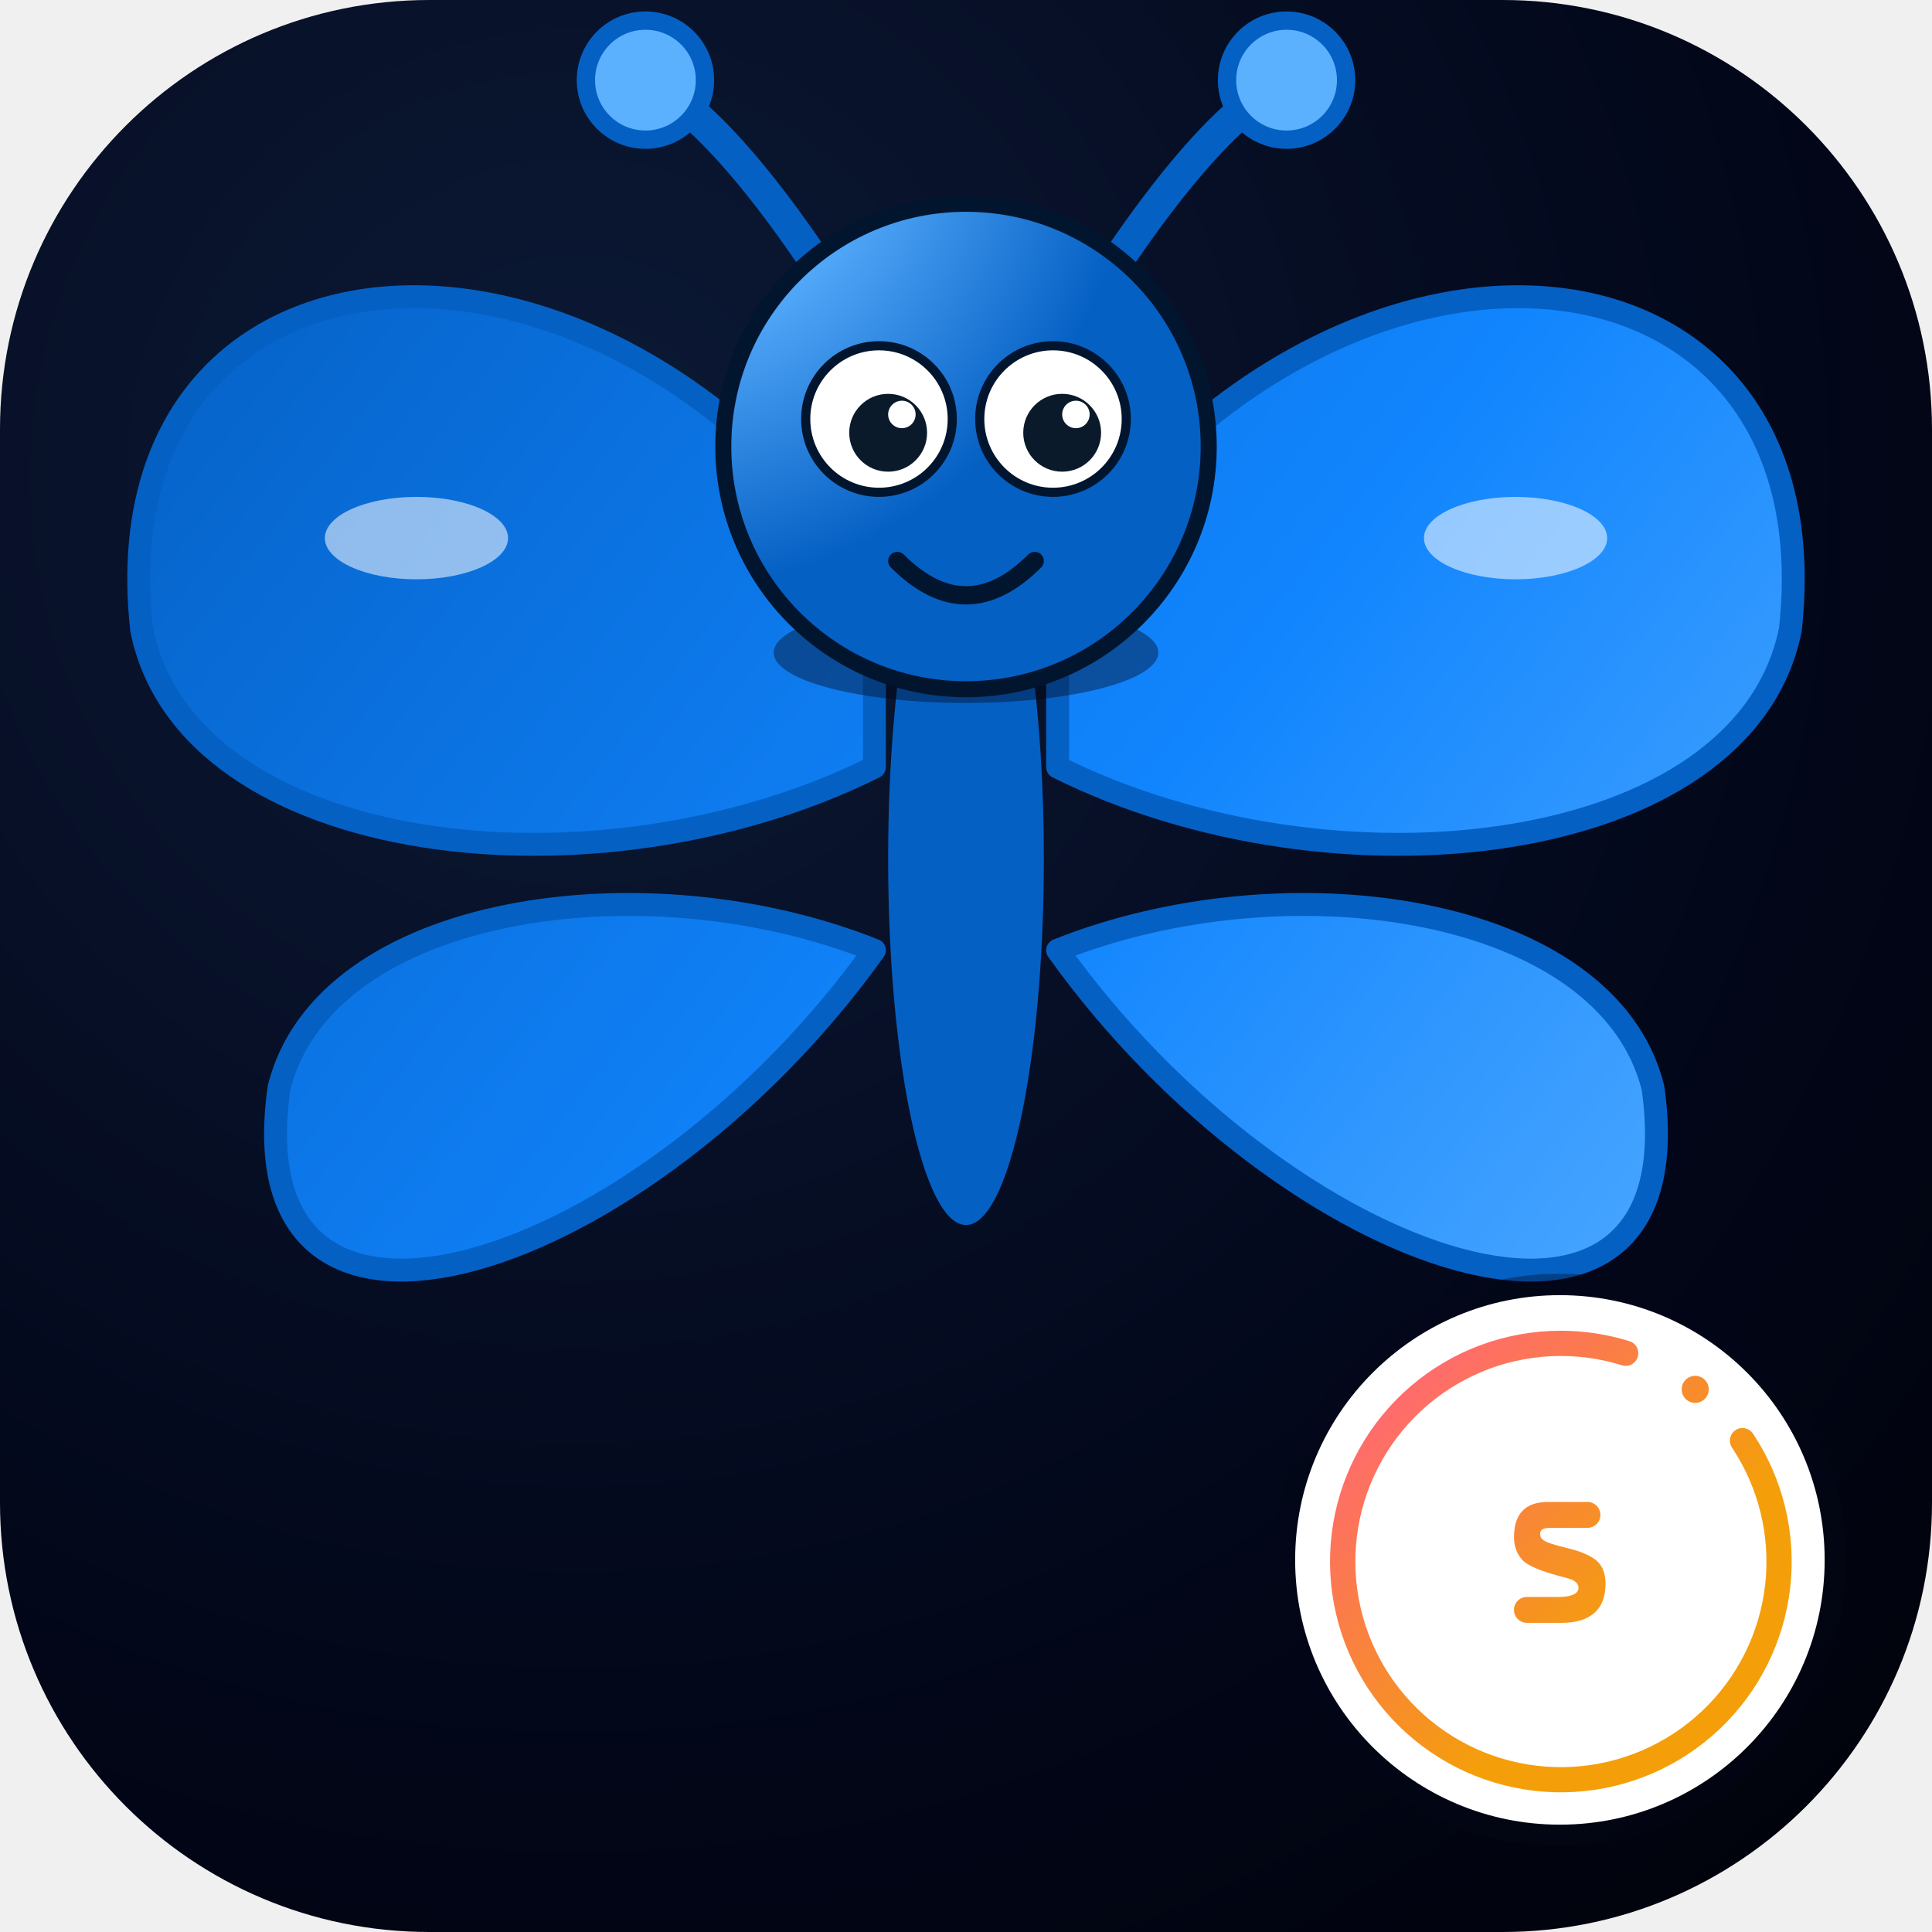
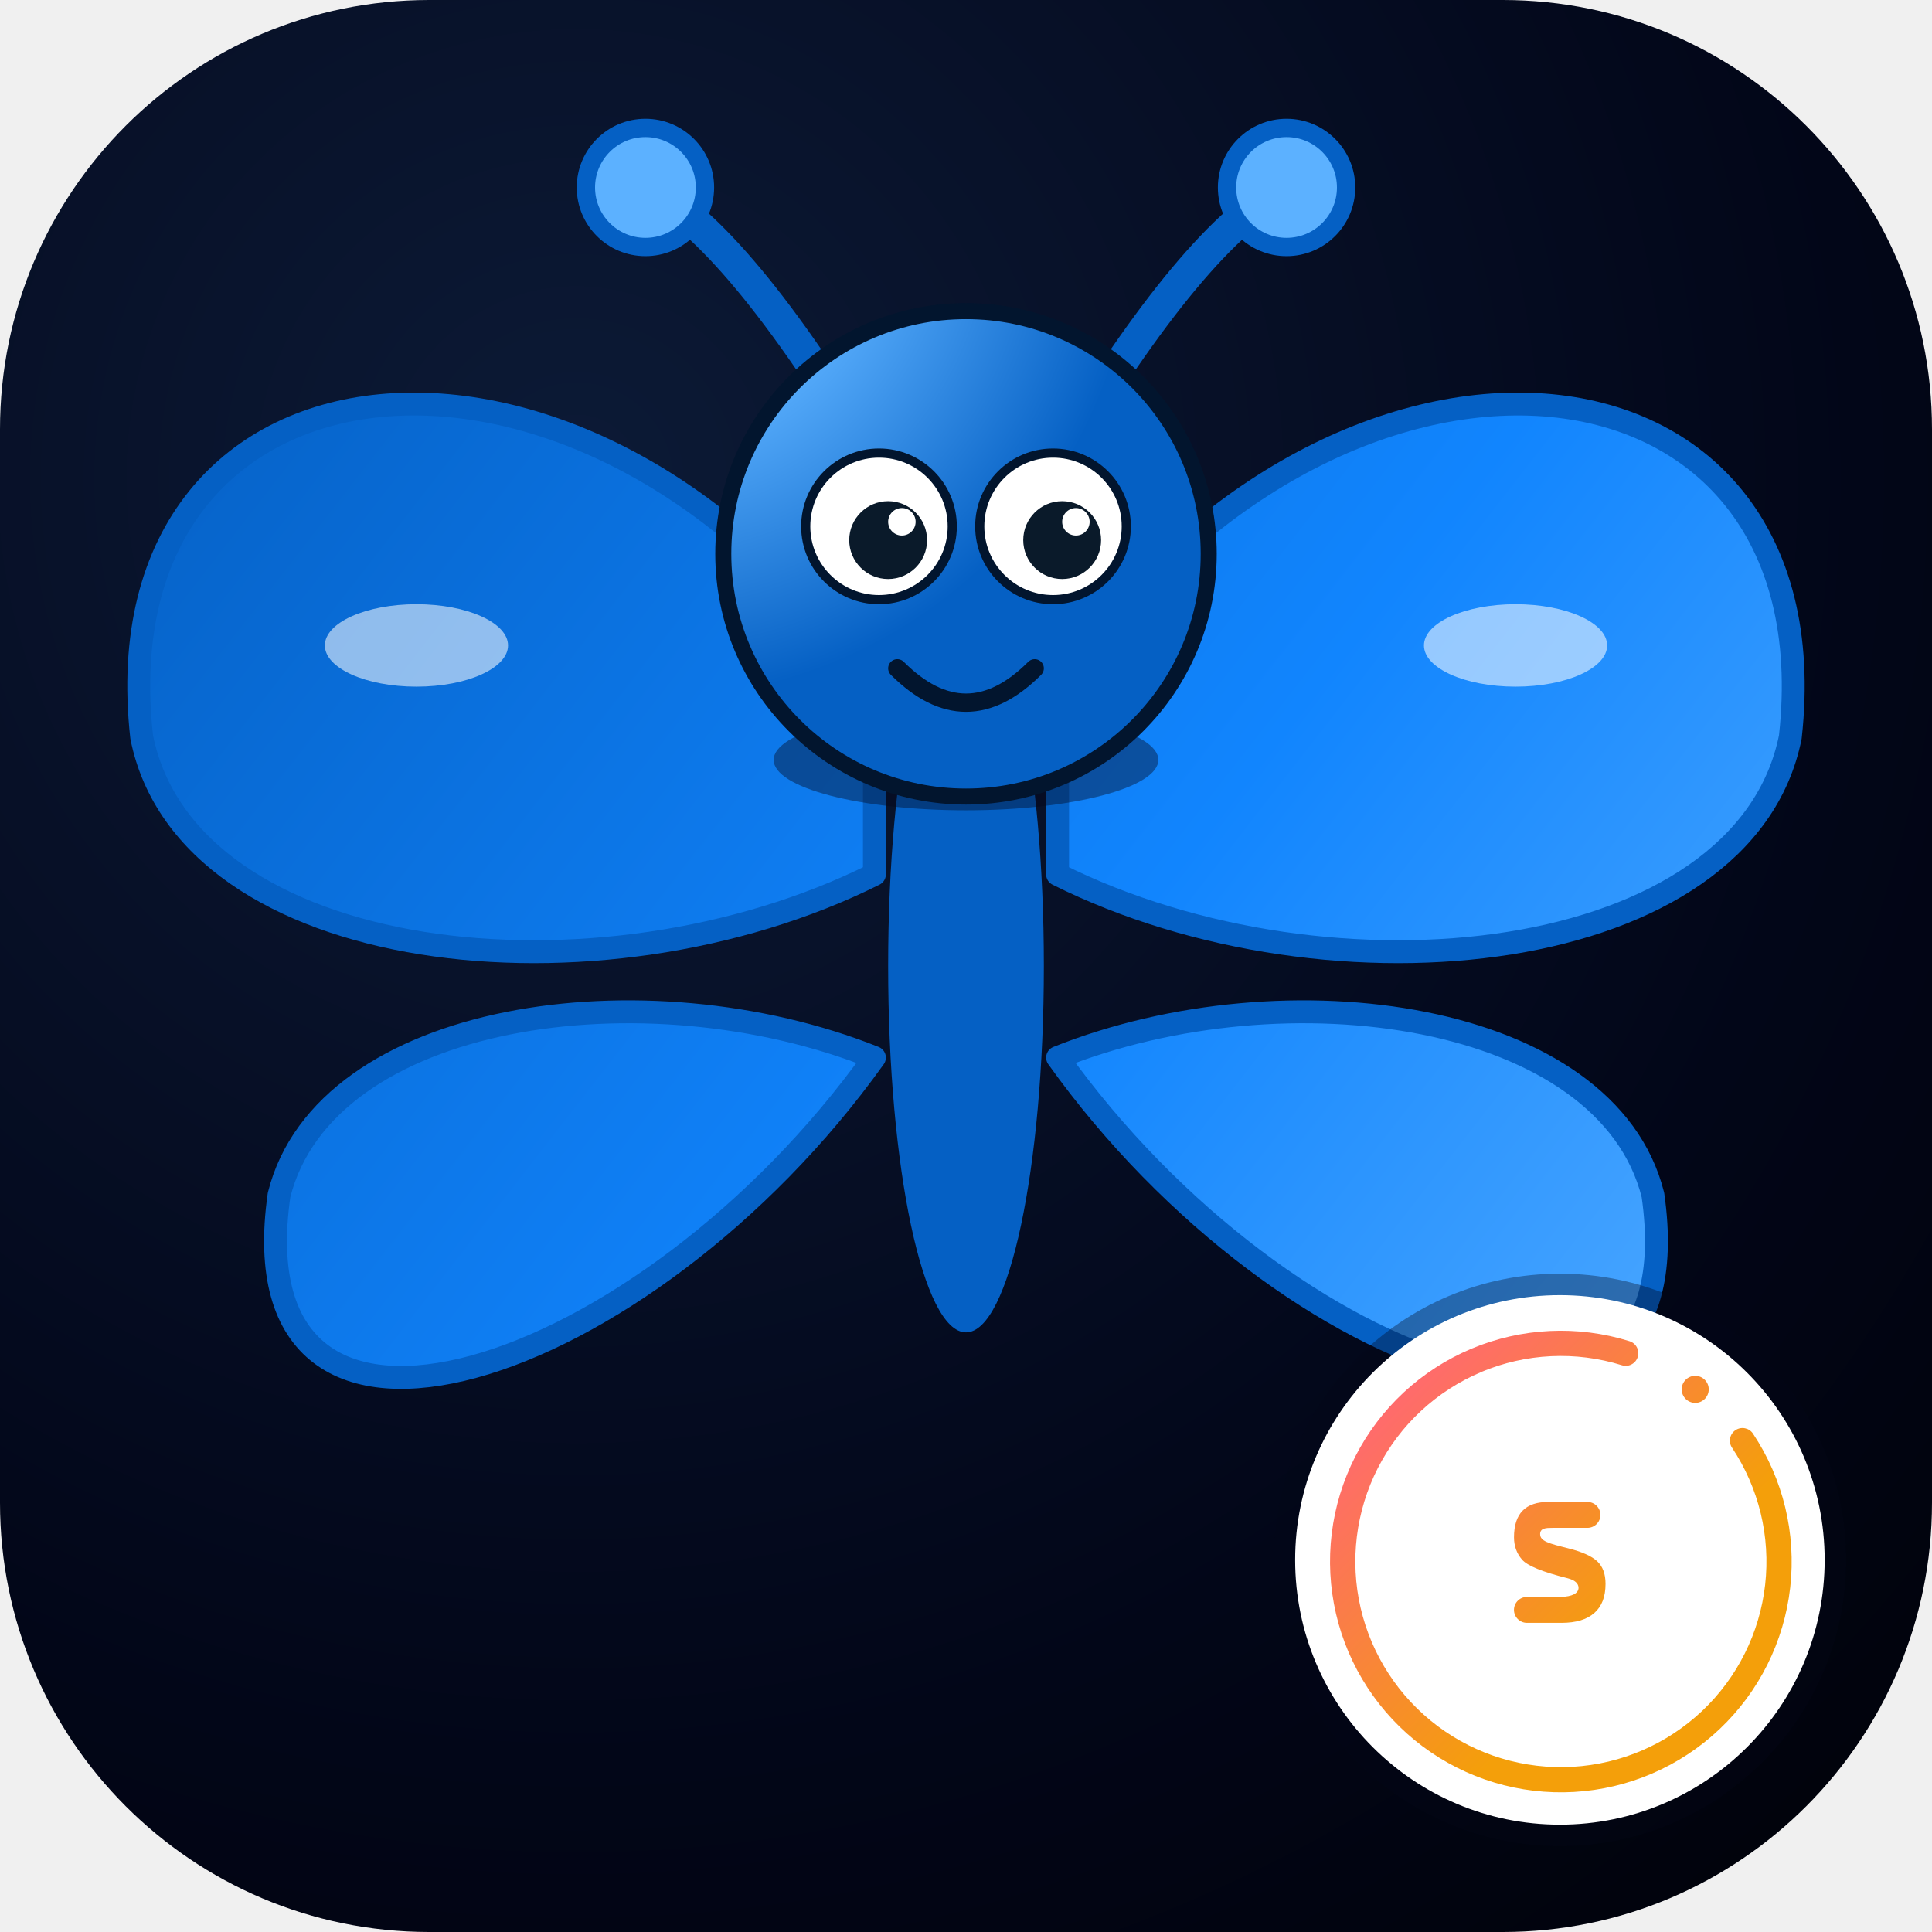
<svg xmlns="http://www.w3.org/2000/svg" viewBox="0 0 135 135">
  <defs>
    <radialGradient id="bg" cx="0.3" cy="0.25" r="1.2">
      <stop offset="0" stop-color="#0c1a36" />
      <stop offset=".55" stop-color="#020618" />
      <stop offset="1" stop-color="#000" />
    </radialGradient>
    <linearGradient id="smoo" gradientUnits="userSpaceOnUse" x1="112.93" x2="22.42" y1="113.22" y2="22.71">
      <stop offset=".3" stop-color="#f49f0a" />
      <stop offset=".79" stop-color="#fb7a4d" />
      <stop offset="1" stop-color="#ff6b6c" />
    </linearGradient>
    <linearGradient id="wing" gradientUnits="userSpaceOnUse" x1="-18" x2="18" y1="-14" y2="14">
      <stop offset="0" stop-color="#0560c4" />
      <stop offset=".55" stop-color="#1185fe" />
      <stop offset="1" stop-color="#5cb1ff" />
    </linearGradient>
    <radialGradient id="head" cx="-0.15" cy="-0.2" r="1">
      <stop offset="0" stop-color="#dff0ff" />
      <stop offset=".4" stop-color="#5cb1ff" />
      <stop offset="1" stop-color="#0560c4" />
    </radialGradient>
  </defs>
  <rect x="0" y="0" width="135" height="135" rx="30" ry="30" fill="url(#bg)" />
-   <g transform="translate(67.5 60) scale(3.2)">
+   <g transform="translate(67.5 67.5) scale(3.2)">
    <g stroke="#0560c4" fill="none" stroke-linecap="round" stroke-width=".7">
      <path d="m-2-11q-3-5-5-6" />
      <path d="m2-11q3-5 5-6" />
    </g>
    <circle cx="-7" cy="-17" fill="#5cb1ff" stroke="#0560c4" stroke-width=".4" r="1.3" />
    <circle cx="7" cy="-17" fill="#5cb1ff" stroke="#0560c4" stroke-width=".4" r="1.3" />
    <g fill="url(#wing)" stroke="#0560c4" stroke-linejoin="round" stroke-width=".5">
      <path d="m-2-6c-6-9-17-8-16 1 1 5 10 6 16 3z" />
      <path d="m2-6c6-9 17-8 16 1-1 5-10 6-16 3z" />
      <path d="m-2 2c-5 7-14 10-13 3 1-4 8-5 13-3z" />
      <path d="m2 2c5 7 14 10 13 3-1-4-8-5-13-3z" />
    </g>
    <ellipse cx="-12" cy="-7" fill="#fff" opacity=".55" rx="2" ry=".9" />
    <ellipse cx="12" cy="-7" fill="#fff" opacity=".55" rx="2" ry=".9" />
    <ellipse rx="1.7" ry="8" fill="#0560c4" />
    <g transform="translate(0 -9)">
      <ellipse cy="4.5" rx="4.2" ry="1.1" fill="#020618" opacity=".4" />
      <circle r="5.3" fill="url(#head)" stroke="#02152e" stroke-width=".35" />
      <circle cx="-1.9" cy="-.6" r="1.6" fill="#fff" stroke="#02152e" stroke-width=".2" />
      <circle cx="1.9" cy="-.6" r="1.6" fill="#fff" stroke="#02152e" stroke-width=".2" />
      <circle cx="-1.7" cy="-.3" r=".85" fill="#0a1a2a" />
      <circle cx="2.1" cy="-.3" r=".85" fill="#0a1a2a" />
      <circle cx="-1.4" cy="-.7" r=".3" fill="#fff" />
      <circle cx="2.4" cy="-.7" r=".3" fill="#fff" />
      <path d="m-1.5 2.5q1.5 1.5 3 0" fill="none" stroke="#02152e" stroke-width=".4" stroke-linecap="round" />
    </g>
  </g>
  <g transform="translate(109 109)">
    <circle r="20" fill="#020618" opacity=".35" />
    <circle r="18.5" fill="#fff" />
    <g transform="translate(-17 -17) scale(0.252)">
      <path d="m45.63 15.38c-12.39 5.21-22.54 14.64-28.65 26.61-6.12 11.97-7.8 25.72-4.77 38.81 3.04 13.09 10.6 24.69 21.36 32.75s24.02 12.05 37.44 11.28 26.13-6.26 35.9-15.5c9.76-9.24 15.95-21.63 17.46-34.99s-1.74-26.82-9.19-38.01c-1.07-1.61-.64-3.78.97-4.85s3.78-.64 4.85.97c8.36 12.56 12.02 27.68 10.32 42.67-1.7 15-8.64 28.91-19.61 39.28-10.96 10.37-25.24 16.54-40.31 17.4-15.07.87-29.96-3.62-42.04-12.66-12.08-9.05-20.58-22.07-23.99-36.77s-1.51-30.14 5.35-43.58c6.87-13.44 18.26-24.02 32.17-29.87s29.44-6.6 43.85-2.11c1.85.57 2.88 2.54 2.3 4.38-.57 1.85-2.54 2.88-4.38 2.3-12.83-4-26.67-3.33-39.06 1.88zm63.1 4.79c0 2.07-1.68 3.75-3.75 3.75s-3.75-1.68-3.75-3.75 1.68-3.75 3.75-3.75 3.75 1.68 3.75 3.75zm-46.75 40.17c0 1.91 2.39 2.56 7.69 3.88 3.89.97 6.6 2.18 8.15 3.63 1.53 1.45 2.29 3.53 2.29 6.25 0 3.57-1.03 6.26-3.11 8.08-2.07 1.82-5.09 2.73-9.09 2.73h-9.6c-1.97 0-3.57-1.6-3.59-3.57-.01-1.99 1.6-3.61 3.59-3.61h9.41c3.15-.12 4.79-.95 4.91-2.47 0-1.3-1.03-2.21-3.07-2.73-6.91-1.72-11.11-3.44-12.6-5.15-1.48-1.71-2.23-3.77-2.23-6.19 0-6.59 3.2-9.85 9.59-9.8h10.77c1.99 0 3.6 1.61 3.6 3.59s-1.61 3.59-3.6 3.59h-9.69c-1.83 0-3.43.06-3.43 1.77z" fill="url(#smoo)" fill-rule="evenodd" />
    </g>
  </g>
</svg>
